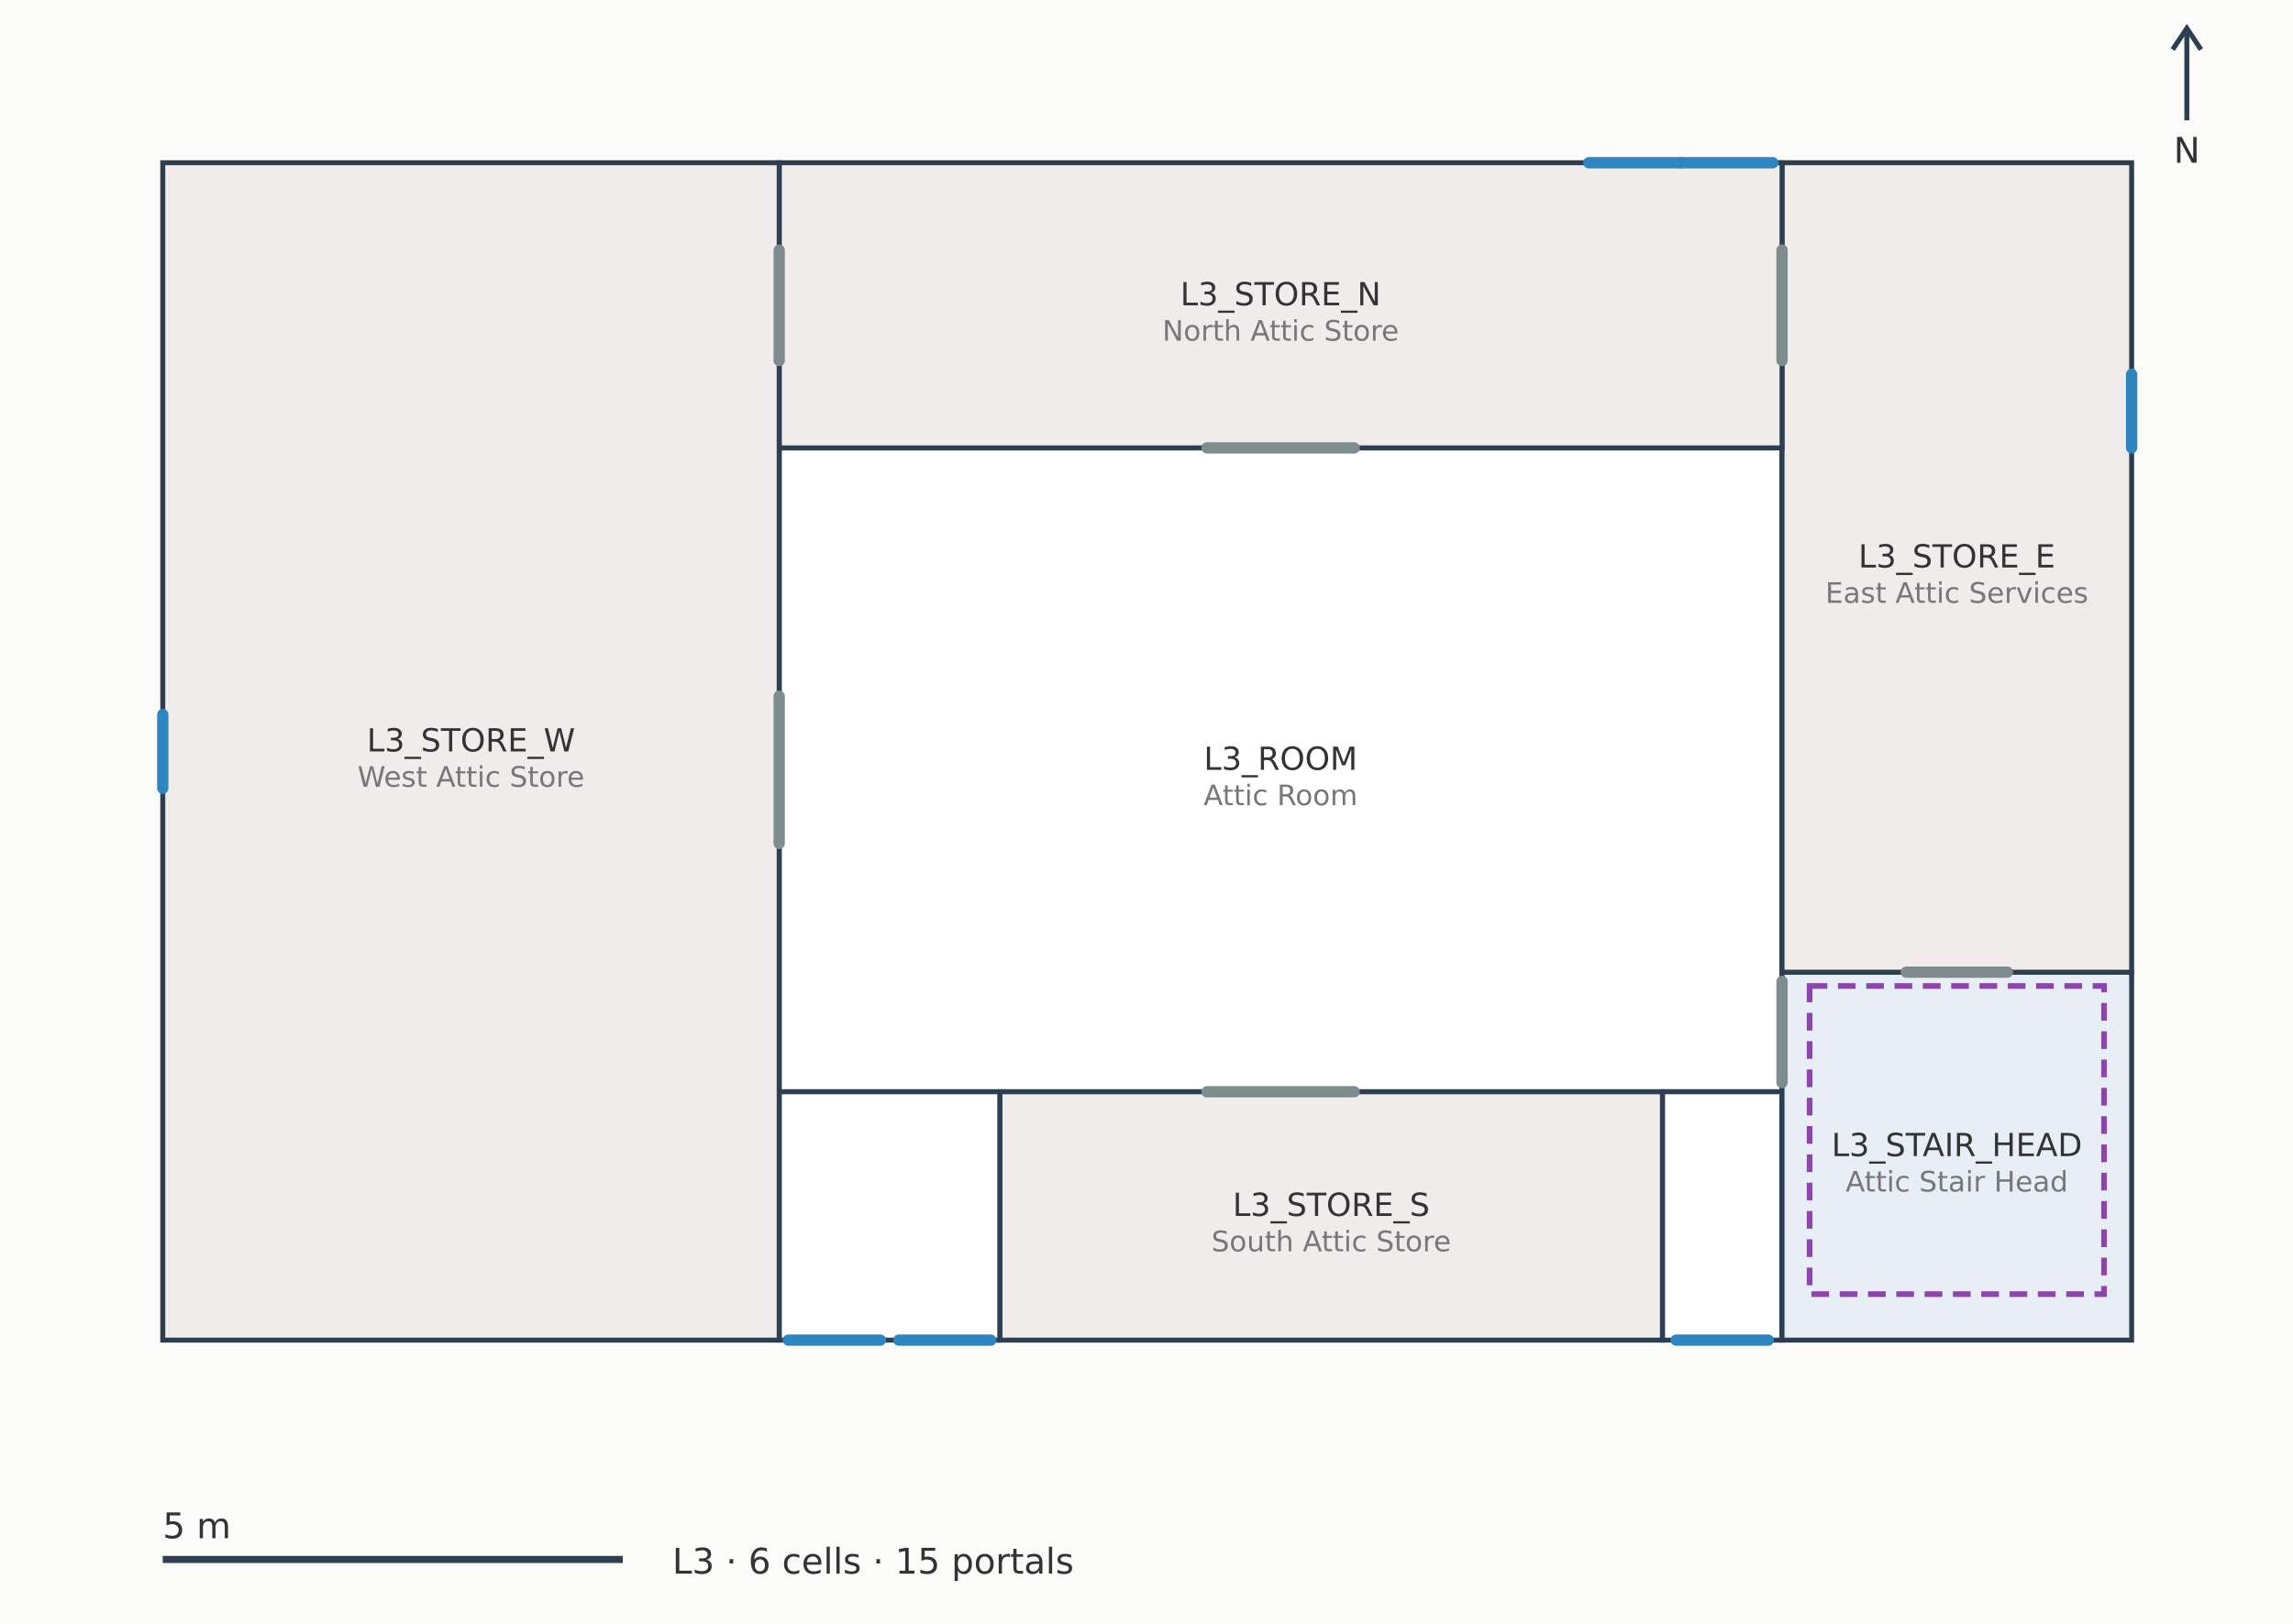
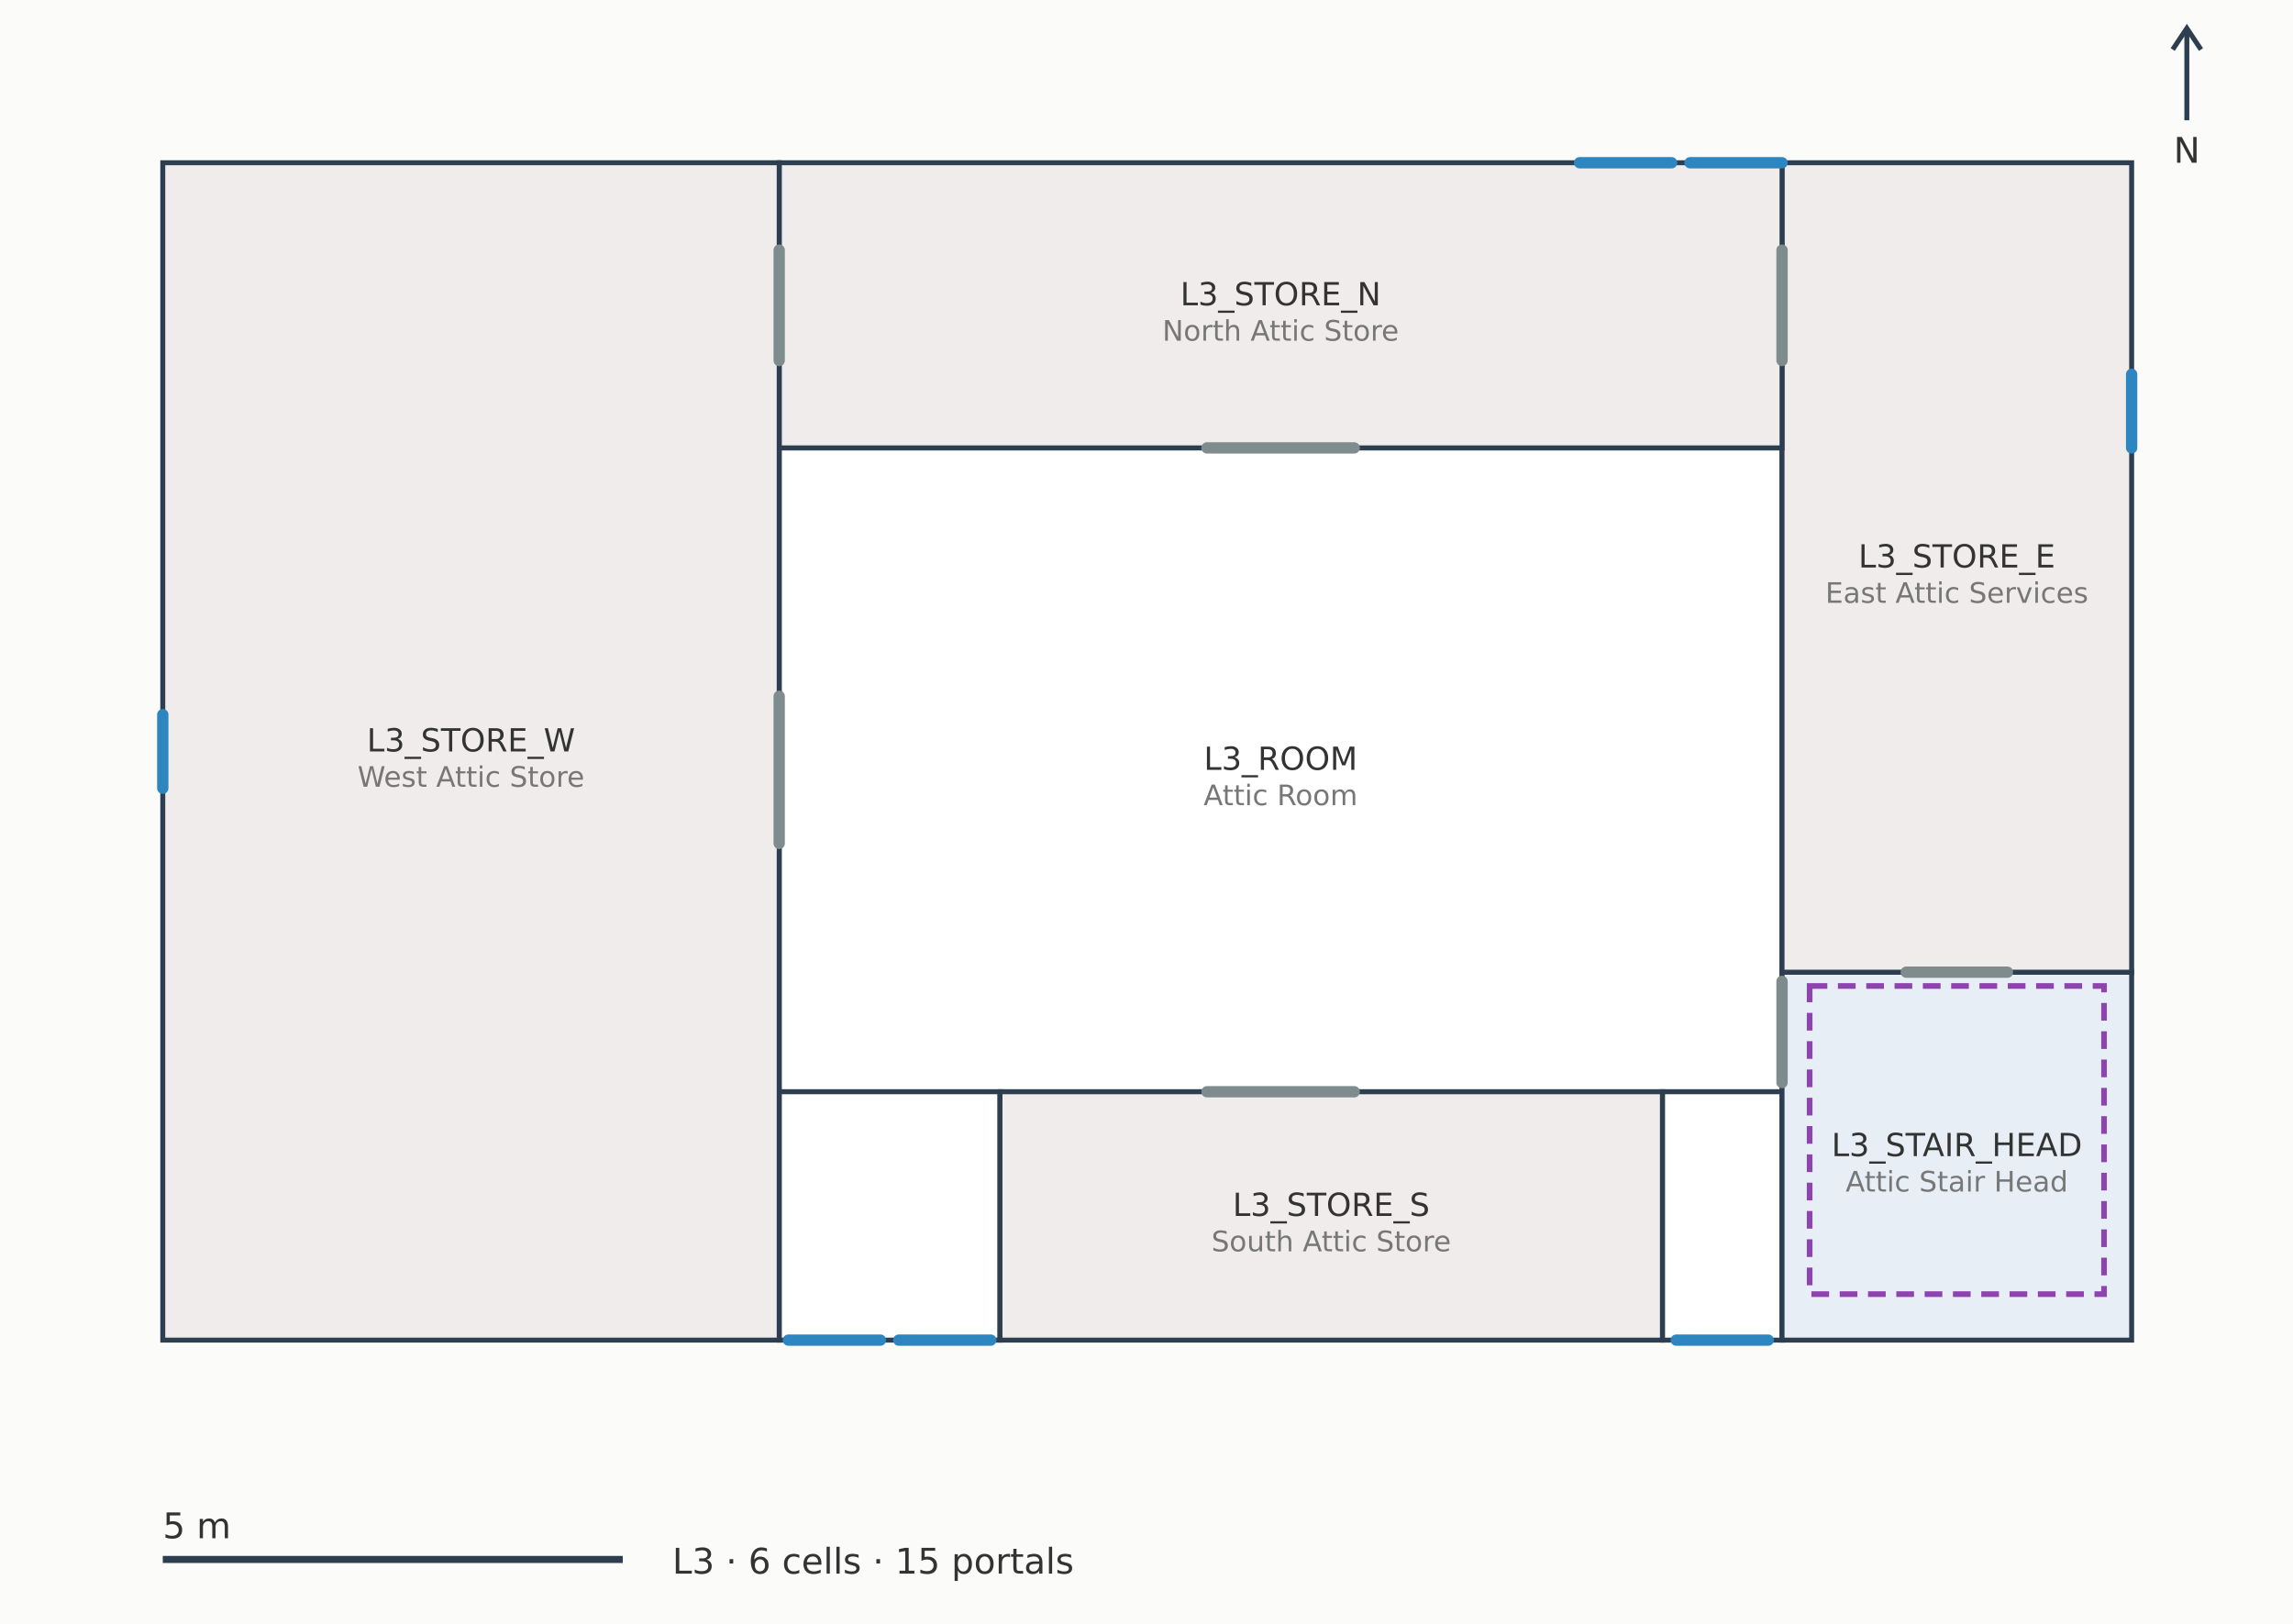
<svg xmlns="http://www.w3.org/2000/svg" width="648" height="459" viewBox="0 0 648 459" font-family="DejaVu Sans, sans-serif">
  <style>.id{font-size:9px;fill:#333}.name{font-size:8px;fill:#777}.key{font-size:10px;fill:#333}</style>
  <rect width="648" height="459" fill="#fbfbfa" />
  <rect x="220.2" y="126.6" width="283.4" height="182.0" fill="#ffffff" stroke="#2c3e50" stroke-width="1.4" />
  <text class="id" x="361.9" y="217.6" text-anchor="middle">L3_ROOM</text>
  <text class="name" x="361.9" y="227.6" text-anchor="middle">Attic Room</text>
  <rect x="220.2" y="308.6" width="62.4" height="70.2" fill="#ffffff" stroke="#2c3e50" stroke-width="1.4" />
  <rect x="469.8" y="308.6" width="33.8" height="70.2" fill="#ffffff" stroke="#2c3e50" stroke-width="1.4" />
  <rect x="503.6" y="274.8" width="98.8" height="104.0" fill="#e8eef6" stroke="#2c3e50" stroke-width="1.4" />
  <text class="id" x="553.0" y="326.8" text-anchor="middle">L3_STAIR_HEAD</text>
  <text class="name" x="553.0" y="336.8" text-anchor="middle">Attic Stair Head</text>
  <rect x="503.6" y="46.0" width="98.8" height="228.8" fill="#efeceb" stroke="#2c3e50" stroke-width="1.4" />
  <text class="id" x="553.0" y="160.4" text-anchor="middle">L3_STORE_E</text>
  <text class="name" x="553.0" y="170.4" text-anchor="middle">East Attic Services</text>
  <rect x="220.2" y="46.0" width="283.4" height="80.6" fill="#efeceb" stroke="#2c3e50" stroke-width="1.4" />
  <text class="id" x="361.9" y="86.3" text-anchor="middle">L3_STORE_N</text>
  <text class="name" x="361.9" y="96.3" text-anchor="middle">North Attic Store</text>
  <rect x="282.6" y="308.6" width="187.2" height="70.2" fill="#efeceb" stroke="#2c3e50" stroke-width="1.4" />
  <text class="id" x="376.2" y="343.7" text-anchor="middle">L3_STORE_S</text>
  <text class="name" x="376.2" y="353.7" text-anchor="middle">South Attic Store</text>
  <rect x="46.0" y="46.0" width="174.2" height="332.8" fill="#efeceb" stroke="#2c3e50" stroke-width="1.4" />
  <text class="id" x="133.1" y="212.4" text-anchor="middle">L3_STORE_W</text>
  <text class="name" x="133.1" y="222.4" text-anchor="middle">West Attic Store</text>
  <line x1="503.6" y1="277.4" x2="503.6" y2="306.0" stroke="#7f8c8d" stroke-width="3.2" stroke-linecap="round" />
  <line x1="341.1" y1="126.6" x2="382.7" y2="126.6" stroke="#7f8c8d" stroke-width="3.2" stroke-linecap="round" />
  <line x1="341.1" y1="308.6" x2="382.7" y2="308.6" stroke="#7f8c8d" stroke-width="3.2" stroke-linecap="round" />
  <line x1="220.2" y1="196.8" x2="220.2" y2="238.4" stroke="#7f8c8d" stroke-width="3.2" stroke-linecap="round" />
  <line x1="538.7" y1="274.8" x2="567.3" y2="274.8" stroke="#7f8c8d" stroke-width="3.2" stroke-linecap="round" />
  <line x1="220.2" y1="70.7" x2="220.2" y2="101.9" stroke="#7f8c8d" stroke-width="3.2" stroke-linecap="round" />
  <line x1="503.6" y1="70.7" x2="503.6" y2="101.9" stroke="#7f8c8d" stroke-width="3.2" stroke-linecap="round" />
  <rect x="511.4" y="278.7" width="83.2" height="87.1" fill="none" stroke="#8e44ad" stroke-width="1.6" stroke-dasharray="5 3" />
  <line x1="222.8" y1="378.8" x2="248.8" y2="378.8" stroke="#2e86c1" stroke-width="3.2" stroke-linecap="round" />
  <line x1="254.0" y1="378.8" x2="280.0" y2="378.8" stroke="#2e86c1" stroke-width="3.2" stroke-linecap="round" />
  <line x1="473.7" y1="378.8" x2="499.7" y2="378.8" stroke="#2e86c1" stroke-width="3.2" stroke-linecap="round" />
-   <line x1="449.0" y1="46.0" x2="475.0" y2="46.0" stroke="#2e86c1" stroke-width="3.2" stroke-linecap="round" />
-   <line x1="475.0" y1="46.0" x2="501.0" y2="46.0" stroke="#2e86c1" stroke-width="3.2" stroke-linecap="round" />
+   <line x1="446.4" y1="46.0" x2="472.4" y2="46.0" stroke="#2e86c1" stroke-width="3.2" stroke-linecap="round" />
+   <line x1="477.6" y1="46.0" x2="503.6" y2="46.0" stroke="#2e86c1" stroke-width="3.2" stroke-linecap="round" />
  <line x1="46.0" y1="202.0" x2="46.0" y2="222.8" stroke="#2e86c1" stroke-width="3.2" stroke-linecap="round" />
  <line x1="602.4" y1="105.8" x2="602.4" y2="126.6" stroke="#2e86c1" stroke-width="3.2" stroke-linecap="round" />
  <g stroke="#2c3e50" stroke-width="1.4" fill="none">
    <line x1="618" y1="34" x2="618" y2="8" />
    <path d="M614 14 L618 8 L622 14" />
  </g>
  <text class="key" x="618" y="46" text-anchor="middle">N</text>
  <line x1="46.0" y1="440.8" x2="176.0" y2="440.8" stroke="#2c3e50" stroke-width="2" />
  <text class="key" x="46.0" y="434.8">5 m</text>
  <text class="key" x="190.0" y="444.8">L3 · 6 cells · 15 portals</text>
</svg>
